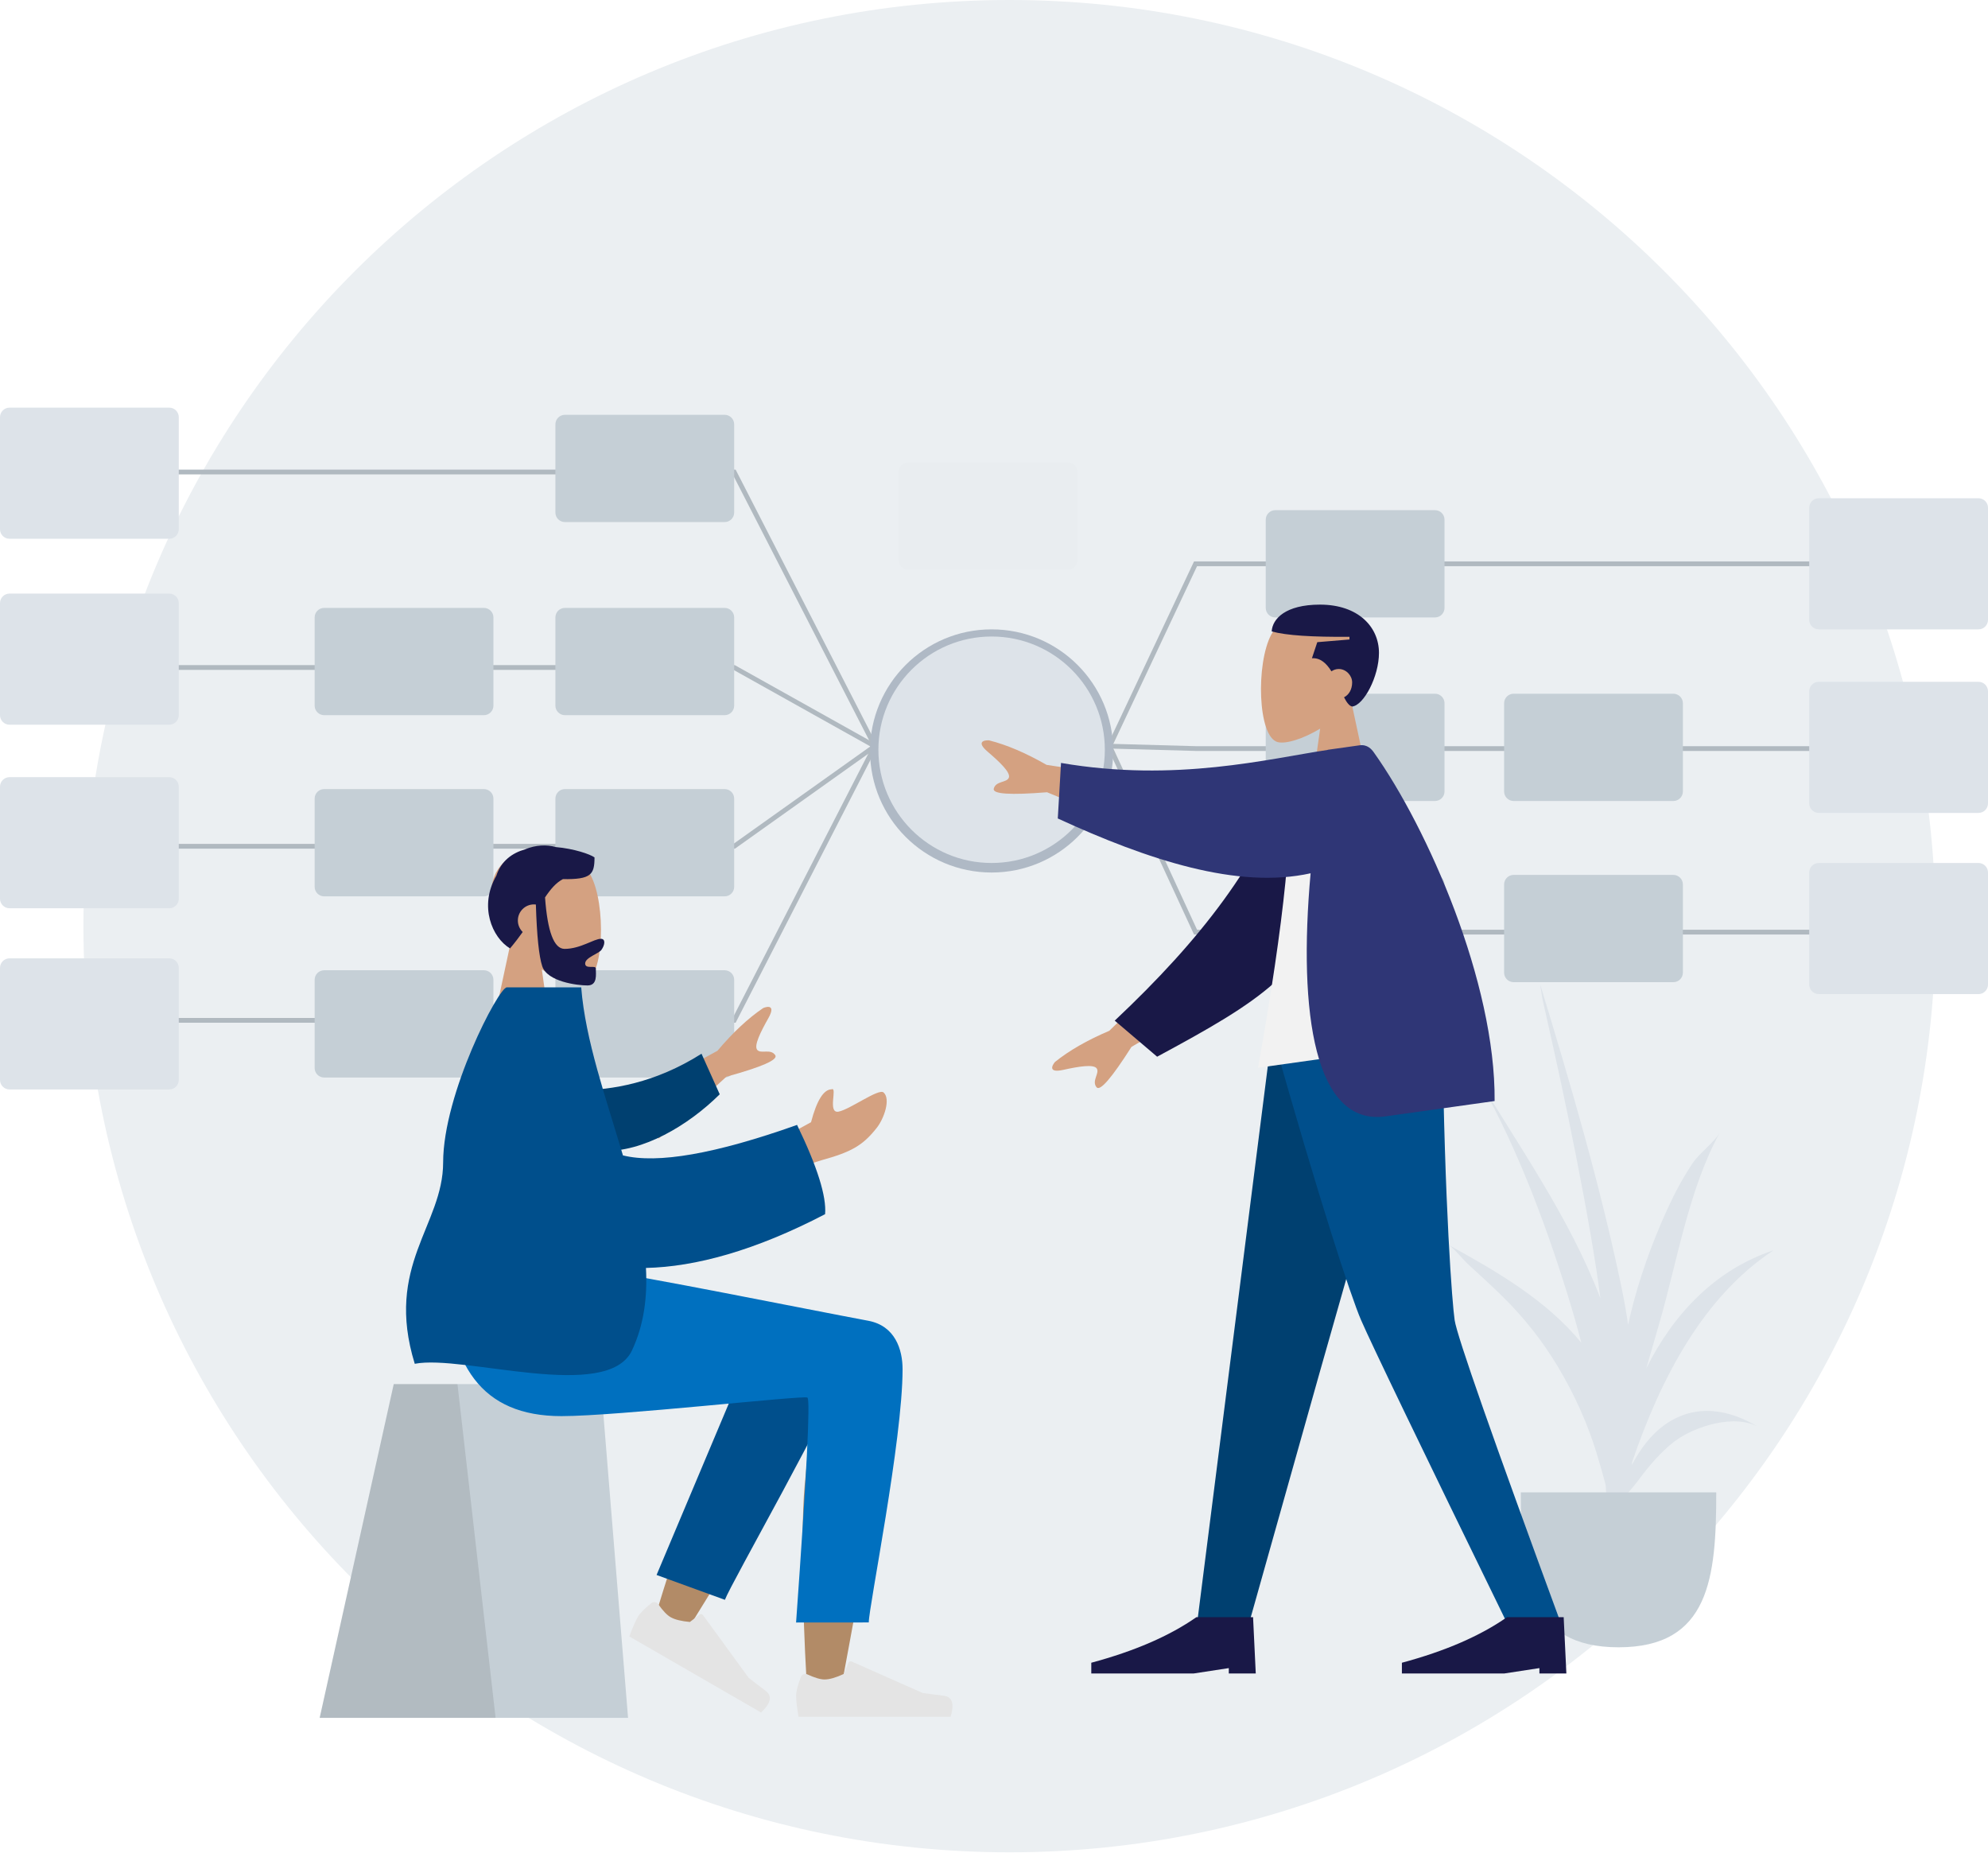
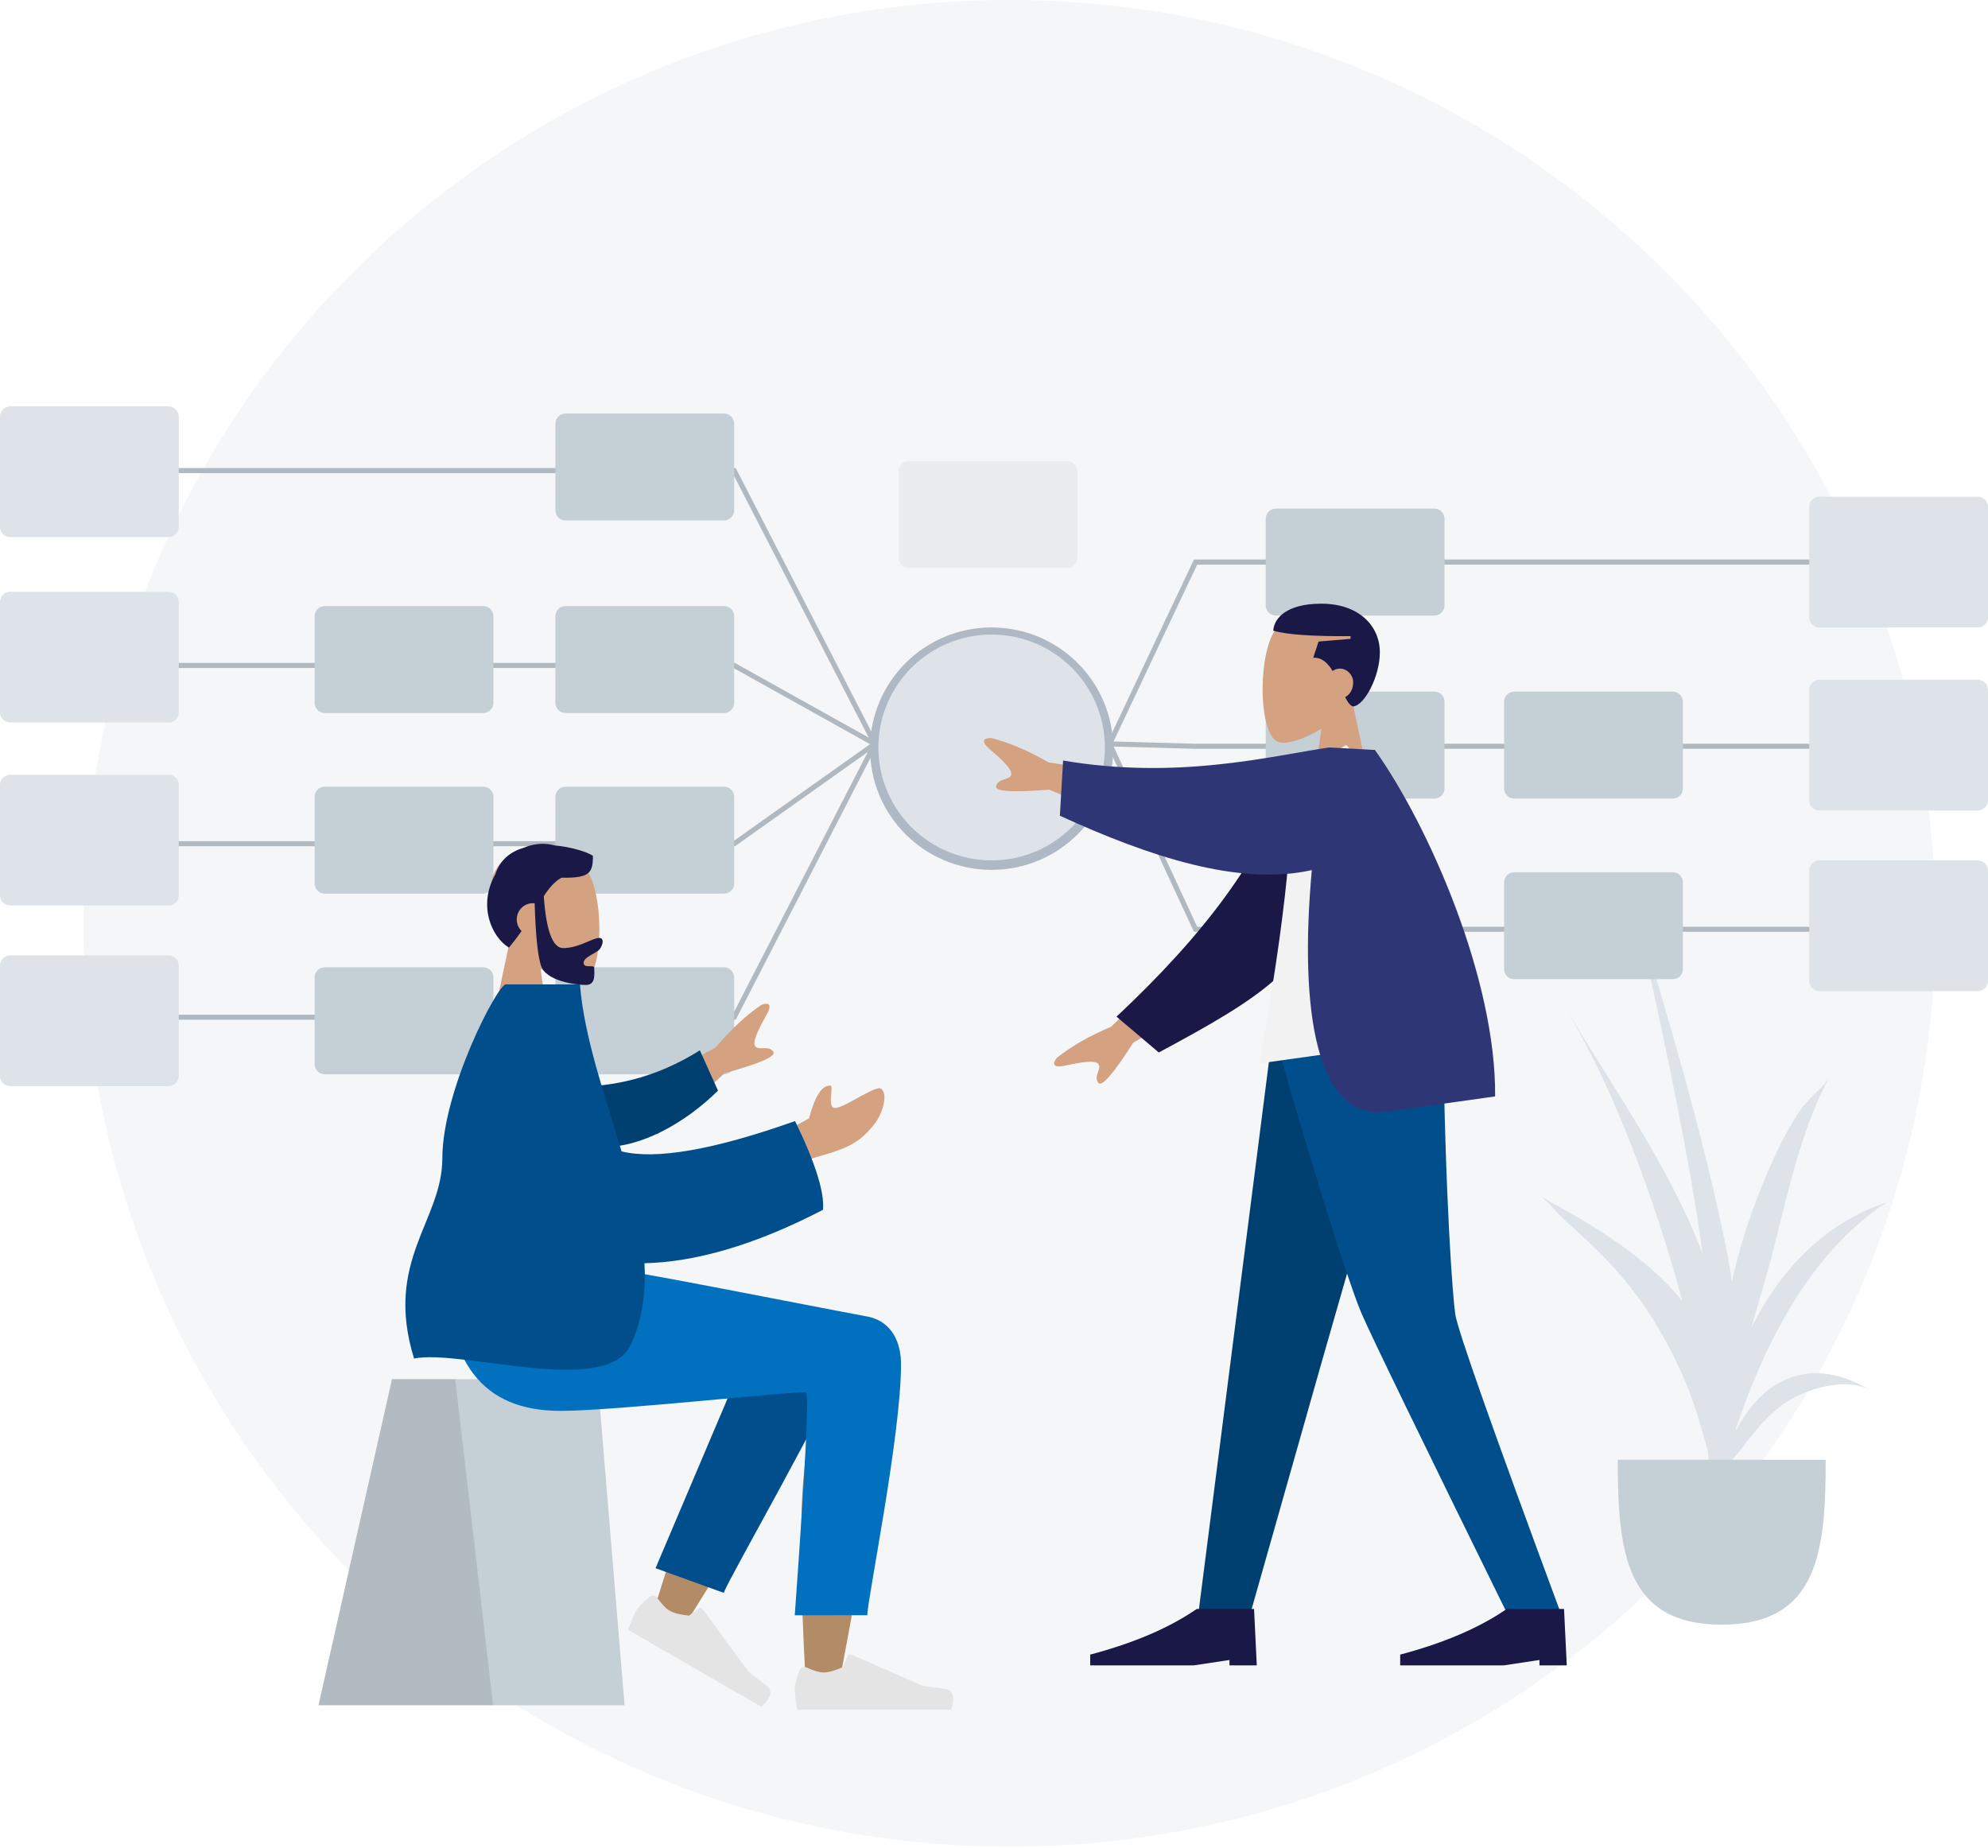
- <svg xmlns="http://www.w3.org/2000/svg" width="834px" height="777px" viewBox="0 0 834 777" version="1.1">
-   <g id="Samples-👨‍👨‍👧‍👦" stroke="none" stroke-width="1" fill="none" fill-rule="evenodd">
-     <g id="Group-3">
-       <circle id="Oval" fill="#EBEFF2" cx="423.5" cy="388.5" r="388.5" />
-       <g id="Plant" transform="translate(608, 413)">
-         <path d="M9.938,35.736 C28.604,67.052 50.345,97.374 63.401,131.613 C62.875,127.577 62.317,123.545 61.692,119.52 C58.38,98.179 54.262,76.994 49.936,55.835 C47.733,45.062 45.402,34.327 43.012,23.594 C41.727,17.829 40.457,12.061 39.145,6.302 C38.827,4.906 38.554,2.469 38.157,0 C50.845,41.637 63.081,83.305 72.031,125.942 C73.205,131.538 74.205,137.124 75.024,142.7 C75.304,141.428 75.58,140.156 75.881,138.887 C79.503,123.68 84.935,108.594 91.403,94.374 C94.495,87.575 98.046,80.924 102.228,74.726 C104.836,70.863 110.986,66.271 113.364,62.314 C100.355,86.176 95.657,116.032 88.145,141.973 C86.312,148.304 84.467,154.624 82.659,160.955 C93.987,138.237 111.563,119.571 136,111.483 C106.42,131.027 88.678,165.254 76.722,200.26 C76.683,200.675 76.636,201.09 76.595,201.506 C80.114,194.829 84.545,188.789 90.551,184.56 C103.407,175.504 117.667,178.142 130.137,185.91 C120.35,179.689 102.663,185.354 94.428,191.677 C88.533,196.203 83.495,202.275 79.12,208.2 C78.072,209.62 76.641,211.277 75.13,213.044 C73.012,226.795 69.56,240.452 64.672,254 C65.479,250.111 64.896,243.892 65.12,240.993 C65.144,240.679 65.164,240.365 65.188,240.053 C64.445,243.019 63.727,245.951 63.036,248.837 C64.41,243.331 65.156,237.583 65.739,231.776 C65.889,229.281 66.036,226.785 66.19,224.29 C66.141,219.553 65.946,214.799 65.616,210.036 C64.447,205.408 63.137,201.042 62.056,197.411 C58.159,184.31 52.444,171.76 45.411,160.051 C38.994,149.366 31.312,139.688 22.445,130.935 C17.664,126.217 12.661,121.725 7.729,117.17 C5.945,115.523 2.757,111.474 0,109.363 C20.08,120.434 40.749,132.41 55.398,150.248 C53.68,143.653 51.815,137.151 49.842,130.78 C39.831,98.454 27.191,64.953 9.938,35.736 Z" id="Fill-19" fill="#DDE3E9" />
-         <path d="M30,213 C30,248.899 32.843,278 71,278 C109.157,278 112,248.899 112,213" id="Base" fill="#C5CFD6" />
+ <svg xmlns="http://www.w3.org/2000/svg" width="340" height="316">
+   <g fill="none" fill-rule="evenodd">
+     <ellipse fill-opacity=".5" fill="#EBEFF2" cx="172.65" cy="157.919" rx="158.381" ry="157.919" />
+     <path d="M267.983 172.799c8.095 13.58 17.524 26.73 23.186 41.579-.228-1.75-.47-3.499-.741-5.244-1.437-9.255-3.222-18.443-5.099-27.619a823.221 823.221 0 0 0-3.002-13.982c-.558-2.5-1.108-5.001-1.677-7.5-.138-.604-.256-1.661-.429-2.732 5.503 18.057 10.809 36.127 14.69 54.618.51 2.427.943 4.849 1.298 7.267.122-.551.241-1.103.372-1.653 1.57-6.595 3.926-13.138 6.731-19.304 1.341-2.95 2.882-5.834 4.695-8.521 1.131-1.676 3.798-3.667 4.83-5.383-5.642 10.348-7.68 23.296-10.937 34.546-.795 2.745-1.596 5.486-2.38 8.232 4.913-9.852 12.535-17.947 23.133-21.455-12.828 8.476-20.522 23.32-25.707 38.5-.017.18-.038.36-.055.54 1.526-2.895 3.447-5.514 6.052-7.348 5.575-3.927 11.76-2.783 17.167.585-4.244-2.698-11.914-.241-15.486 2.501-2.556 1.963-4.741 4.596-6.638 7.166-.455.616-1.075 1.334-1.73 2.1a94.717 94.717 0 0 1-4.536 17.762c.35-1.686.097-4.384.194-5.64l.03-.409a380.425 380.425 0 0 0-.933 3.81c.595-2.388.92-4.88 1.172-7.399.065-1.082.128-2.164.196-3.247a105.224 105.224 0 0 0-.25-6.18c-.507-2.008-1.075-3.901-1.543-5.476-1.69-5.681-4.169-11.124-7.22-16.202-2.782-4.634-6.113-8.831-9.959-12.627-2.073-2.046-4.243-3.994-6.382-5.97-.773-.714-2.156-2.47-3.352-3.385 8.709 4.8 17.672 9.995 24.025 17.73a192.8 192.8 0 0 0-2.41-8.442c-4.34-14.019-9.822-28.548-17.305-41.218z" fill="#DDE3E9" />
+     <path d="M276.684 249.673c0 15.569 1.233 28.19 17.78 28.19 16.548 0 17.78-12.621 17.78-28.19" fill="#C5CFD6" />
+     <g transform="translate(0 69.509)">
+       <path stroke="#B0B9C0" stroke-width=".867" stroke-linecap="square" d="M27.518 10.975h98.046l24.052 46.746" />
+       <path stroke="#B0B9C0" stroke-width=".867" stroke-linecap="square" d="M27.518 44.307h98.046l24.052 13.414M313.297 26.625H204.47L189.772 57.72M313.297 58.127H204.47l-14.697-.406M313.297 89.426H204.47l-14.697-31.705M27.518 74.793h98.046l24.052-17.072" />
+       <path stroke="#B0B9C0" stroke-width=".867" stroke-linecap="square" d="M27.518 104.466h98.046l24.052-46.745" />
+       <ellipse fill="#AFB9C5" cx="169.592" cy="58.534" rx="20.791" ry="20.731" />
+       <ellipse fill="#DDE3E9" cx="169.592" cy="58.33" rx="19.365" ry="19.308" />
+       <rect fill="#C5CFD6" x="94.988" y="34.145" width="30.576" height="18.292" rx="1.735" />
+       <rect fill="#C5CFD6" x="94.988" y="1.219" width="30.576" height="18.292" rx="1.735" />
+       <rect fill="#C5CFD6" x="53.813" y="34.145" width="30.576" height="18.292" rx="1.735" />
+       <path d="M1.735 31.706H28.84c.958 0 1.735.776 1.735 1.734v18.888c0 .958-.777 1.734-1.735 1.734H1.735A1.735 1.735 0 0 1 0 52.328V33.44c0-.958.777-1.734 1.735-1.734zM1.735 0H28.84c.958 0 1.735.777 1.735 1.735v18.887c0 .958-.777 1.735-1.735 1.735H1.735A1.735 1.735 0 0 1 0 20.622V1.735C0 .777.777 0 1.735 0zM311.16 15.446h27.105c.958 0 1.735.777 1.735 1.735v18.887c0 .958-.777 1.735-1.735 1.735H311.16a1.735 1.735 0 0 1-1.735-1.735V17.181c0-.958.777-1.735 1.735-1.735z" fill="#DDE3E9" />
+       <rect fill="#C5CFD6" x="94.988" y="65.037" width="30.576" height="18.292" rx="1.735" />
+       <rect fill="#C5CFD6" x="216.475" y="48.778" width="30.576" height="18.292" rx="1.735" />
+       <rect fill="#C5CFD6" x="53.813" y="65.037" width="30.576" height="18.292" rx="1.735" />
+       <path d="M1.735 63.005H28.84c.958 0 1.735.777 1.735 1.735v18.887c0 .958-.777 1.735-1.735 1.735H1.735A1.735 1.735 0 0 1 0 83.627V64.74c0-.958.777-1.735 1.735-1.735zM311.16 46.746h27.105c.958 0 1.735.776 1.735 1.734v18.888c0 .958-.777 1.734-1.735 1.734H311.16a1.735 1.735 0 0 1-1.735-1.734V48.48c0-.958.777-1.734 1.735-1.734z" fill="#DDE3E9" />
+       <rect fill="#C5CFD6" x="94.988" y="95.93" width="30.576" height="18.292" rx="1.735" />
+       <rect fill="#C5CFD6" x="216.475" y="79.671" width="30.576" height="18.292" rx="1.735" />
+       <rect fill="#C5CFD6" x="257.242" y="48.778" width="30.576" height="18.292" rx="1.735" />
+       <rect fill="#C5CFD6" x="216.475" y="17.479" width="30.576" height="18.292" rx="1.735" />
+       <rect fill="#E9EDF0" x="153.693" y="9.349" width="30.576" height="18.292" rx="1.735" />
+       <rect fill="#C5CFD6" x="257.242" y="79.671" width="30.576" height="18.292" rx="1.735" />
+       <rect fill="#C5CFD6" x="53.813" y="95.93" width="30.576" height="18.292" rx="1.735" />
+       <path d="M1.735 93.898H28.84c.958 0 1.735.776 1.735 1.734v18.888c0 .958-.777 1.734-1.735 1.734H1.735A1.735 1.735 0 0 1 0 114.52V95.632c0-.958.777-1.734 1.735-1.734zM311.16 77.638h27.105c.958 0 1.735.777 1.735 1.735V98.26c0 .958-.777 1.735-1.735 1.735H311.16a1.735 1.735 0 0 1-1.735-1.735V79.373c0-.958.777-1.735 1.735-1.735z" fill="#DDE3E9" />
+     </g>
+     <g>
+       <path d="M87.131 161.183c-2.1-2.502-3.521-5.569-3.284-9.005.685-9.9 14.26-7.721 16.902-2.725 2.64 4.997 2.327 17.67-1.086 18.563-1.361.357-4.261-.516-7.212-2.321l1.852 13.302H83.366l3.765-17.814z" fill="#D4A181" />
+       <path d="M92.998 153.272c.418 5.92 1.526 8.88 3.322 8.88 2.695 0 4.98-1.737 6.163-1.737.862 0 .67 1.095.098 1.907-.47.67-2.766 1.315-2.766 2.353 0 1.038 1.813.235 1.813.85 0 1.02.319 2.934-1.423 2.934-1.762 0-6.816-.652-7.682-3.307-.559-1.714-.92-5.265-1.084-10.653a2.722 2.722 0 0 0-.326-.02c-1.51 0-2.734 1.243-2.734 2.776 0 .778.315 1.482.824 1.986a42.013 42.013 0 0 1-2.155 2.83c-3.052-1.859-5.317-7.3-2.333-12.528.825-2.56 2.692-3.929 4.898-4.564 1.786-.758 3.64-.844 5.206-.39 3.069.268 5.81 1.218 6.586 1.782 0 2.949-.563 3.824-5.372 3.747-1.181.633-2.09 1.724-3.035 3.154z" fill="#191847" />
+       <path fill="#C5CFD6" d="M67.043 235.882h35.162l4.608 55.767H54.47z" />
+       <path fill-opacity=".1" fill="#000" d="M67.043 235.882h10.815l6.472 55.767H54.471z" />
+       <path d="M142.76 226.226c3.764-2.248 10.08.64 10.075 3.856-.013 9.62-8.84 54.957-9.301 57.823-.461 2.866-5.398 3.623-5.686.01-.457-5.75-1.307-25.656-.457-34.869.351-3.803.73-7.425 1.101-10.656-4.632 8.319-11.795 20.23-21.49 35.733l-5.264-2.392c4.133-13.543 7.522-23.104 10.167-28.683 4.53-9.553 8.776-17.733 10.563-20.615 2.812-4.532 7.705-2.95 10.291-.207z" fill="#B28B67" />
+       <path d="M112.114 268.21l18.065-42.56c4.328-6.924 16.462 1.408 14.986 5.424-3.35 9.117-20.391 38.631-21.39 41.347l-11.66-4.21z" fill="#004F8C" />
+       <path d="M111.136 273.084c-1.169.946-1.926 1.72-2.272 2.318-.414.717-.897 1.834-1.448 3.35l22.812 13.17c1.706-1.584 1.964-2.822.775-3.713a148.25 148.25 0 0 1-2.942-2.254l-7.943-10.8a.434.434 0 0 0-.612-.088l-1.646 1.252c-1.496-.14-2.613-.424-3.352-.85-.612-.354-1.319-1.092-2.12-2.215a.867.867 0 0 0-1.252-.17zM136.744 285.66c-.54 1.405-.809 2.453-.809 3.144 0 .828.14 2.037.421 3.625h26.342c.684-2.225.289-3.426-1.186-3.603a148.25 148.25 0 0 1-3.675-.48l-12.279-5.383a.434.434 0 0 0-.574.23l-.8 1.907c-1.365.626-2.474.94-3.328.94-.706 0-1.687-.286-2.943-.858a.867.867 0 0 0-1.169.478z" fill="#E4E4E4" />
+       <path d="M154.101 233.352c0 12.075-5.766 40.242-5.77 42.9l-12.406.01c1.816-25.133 2.46-37.835 1.932-38.106-.792-.406-32.472 3.146-41.973 3.146-13.701 0-19.37-8.592-19.83-24.51h27.142c5.526.588 34.351 6.37 45.056 8.358 4.583.85 5.85 4.875 5.85 8.202z" fill="#0070BF" />
+       <g>
+         <path d="M106.543 187.79l15.866-8.652c2.639-3.12 5.239-5.542 7.8-7.268.782-.325 2.15-.522.87 1.74-1.28 2.26-2.523 4.696-1.871 5.393.652.696 2.278-.277 3.055.88.519.772-2.259 1.991-8.332 3.658l-11.529 10.509-5.859-6.26zm24.85 7.299l6.97-3.812c.977-3.705 2.146-5.569 3.506-5.592 1.045-.484-.775 4.197 1.206 3.791 1.98-.406 6.815-3.985 7.648-3.258 1.232 1.075.133 4.376-1.162 6.019-2.42 3.069-4.423 4.119-9.374 5.493-2.589.719-5.388 2.16-8.397 4.322l-.397-6.963z" fill="#D4A181" />
+         <path d="M98.816 185.862c5.557-.059 12.968-1.227 20.876-6.224l3.105 6.894c-5.454 5.39-13.124 9.817-19.83 9.63-5.284-.148-7.985-6.512-4.151-10.3z" fill="#004070" />
+         <path d="M106.3 196.919c5.899 1.464 15.793-.263 29.68-5.183 3.445 7.095 5.037 12.153 4.778 15.174-11.914 6.196-22.125 8.958-30.537 9.14.267 4.97-.34 9.699-2.382 14.02-4.196 8.882-28.765.656-37.026 2.275-5.174-16.727 4.829-23.524 4.837-34.227.009-11.72 9.462-29.761 10.853-29.761h12.683c.7 8.95 4.222 18.816 7.113 28.562z" fill="#004F8C" />
      </g>
-       <g id="Scene/Wireframe" transform="translate(0, 171)">
-         <polyline id="Line" stroke="#B0B9C0" stroke-width="2" stroke-linecap="square" points="67.5 27 308 27 367 142" />
-         <polyline id="Line-Copy" stroke="#B0B9C0" stroke-width="2" stroke-linecap="square" points="67.5 109 308 109 367 142" />
-         <polyline id="Line-Copy-3" stroke="#B0B9C0" stroke-width="2" stroke-linecap="square" transform="translate(617, 103.75) scale(-1, 1) translate(-617, -103.75) " points="465.5 65.5 732.45 65.5 768.5 142" />
-         <polyline id="Line-Copy-4" stroke="#B0B9C0" stroke-width="2" stroke-linecap="square" transform="translate(617, 142.5) scale(-1, -1) translate(-617, -142.5) " points="465.5 142 732.45 142 768.5 143" />
-         <polyline id="Line-Copy-5" stroke="#B0B9C0" stroke-width="2" stroke-linecap="square" transform="translate(617, 181) scale(-1, -1) translate(-617, -181) " points="465.5 142 732.45 142 768.5 220" />
-         <polyline id="Line-Copy-2" stroke="#B0B9C0" stroke-width="2" stroke-linecap="square" points="67.5 184 308 184 367 142" />
-         <polyline id="Line-Copy-6" stroke="#B0B9C0" stroke-width="2" stroke-linecap="square" points="67.5 257 308 257 367 142" />
-         <circle id="Oval-Copy" fill="#AFB9C5" cx="416" cy="144" r="51" />
-         <circle id="Oval" fill="#DDE3E9" cx="416" cy="143.5" r="47.5" />
-         <rect id="Rectangle" fill="#C5CFD6" x="233" y="84" width="75" height="45" rx="4" />
-         <rect id="Rectangle-Copy-19" fill="#C5CFD6" x="233" y="3" width="75" height="45" rx="4" />
-         <rect id="Rectangle-Copy-3" fill="#C5CFD6" x="132" y="84" width="75" height="45" rx="4" />
-         <path d="M4,78 L71,78 C73.209,78 75,79.791 75,82 L75,129 C75,131.209 73.209,133 71,133 L4,133 C1.791,133 2.705415e-16,131.209 0,129 L0,82 C-2.705415e-16,79.791 1.791,78 4,78 Z" id="Rectangle-Copy-6" fill="#DDE3E9" />
-         <path d="M4,0 L71,0 C73.209,-4.05812251e-16 75,1.791 75,4 L75,51 C75,53.209 73.209,55 71,55 L4,55 C1.791,55 7.13248151e-14,53.209 7.10542736e-14,51 L7.10542736e-14,4 C7.07837321e-14,1.791 1.791,4.05812251e-16 4,0 Z" id="Rectangle-Copy-12" fill="#DDE3E9" />
-         <path d="M763,38 L830,38 C832.209,38 834,39.791 834,42 L834,89 C834,91.209 832.209,93 830,93 L763,93 C760.791,93 759,91.209 759,89 L759,42 C759,39.791 760.791,38 763,38 Z" id="Rectangle-Copy-9" fill="#DDE3E9" />
-         <rect id="Rectangle-Copy" fill="#C5CFD6" x="233" y="160" width="75" height="45" rx="4" />
-         <rect id="Rectangle-Copy-13" fill="#C5CFD6" x="531" y="120" width="75" height="45" rx="4" />
-         <rect id="Rectangle-Copy-4" fill="#C5CFD6" x="132" y="160" width="75" height="45" rx="4" />
-         <path d="M4,155 L71,155 C73.209,155 75,156.791 75,159 L75,206 C75,208.209 73.209,210 71,210 L4,210 C1.791,210 7.13248151e-14,208.209 7.10542736e-14,206 L7.10542736e-14,159 C7.07837321e-14,156.791 1.791,155 4,155 Z" id="Rectangle-Copy-7" fill="#DDE3E9" />
-         <path d="M763,115 L830,115 C832.209,115 834,116.791 834,119 L834,166 C834,168.209 832.209,170 830,170 L763,170 C760.791,170 759,168.209 759,166 L759,119 C759,116.791 760.791,115 763,115 Z" id="Rectangle-Copy-10" fill="#DDE3E9" />
-         <rect id="Rectangle-Copy-2" fill="#C5CFD6" x="233" y="236" width="75" height="45" rx="4" />
-         <rect id="Rectangle-Copy-14" fill="#C5CFD6" x="531" y="196" width="75" height="45" rx="4" />
-         <rect id="Rectangle-Copy-16" fill="#C5CFD6" x="631" y="120" width="75" height="45" rx="4" />
-         <rect id="Rectangle-Copy-17" fill="#C5CFD6" x="531" y="43" width="75" height="45" rx="4" />
-         <rect id="Rectangle-Copy-18" fill="#E9EDF0" x="377" y="23" width="75" height="45" rx="4" />
-         <rect id="Rectangle-Copy-15" fill="#C5CFD6" x="631" y="196" width="75" height="45" rx="4" />
-         <rect id="Rectangle-Copy-5" fill="#C5CFD6" x="132" y="236" width="75" height="45" rx="4" />
-         <path d="M4,231 L71,231 C73.209,231 75,232.791 75,235 L75,282 C75,284.209 73.209,286 71,286 L4,286 C1.791,286 7.13248151e-14,284.209 7.10542736e-14,282 L7.10542736e-14,235 C7.07837321e-14,232.791 1.791,231 4,231 Z" id="Rectangle-Copy-8" fill="#DDE3E9" />
-         <path d="M763,191 L830,191 C832.209,191 834,192.791 834,195 L834,242 C834,244.209 832.209,246 830,246 L763,246 C760.791,246 759,244.209 759,242 L759,195 C759,192.791 760.791,191 763,191 Z" id="Rectangle-Copy-11" fill="#DDE3E9" />
+       <g>
+         <path d="M231.314 120.128c2.1-2.502 3.521-5.569 3.284-9.004-.685-9.9-14.26-7.722-16.902-2.726-2.64 4.997-2.327 17.67 1.086 18.564 1.361.356 4.261-.517 7.212-2.322l-1.852 13.302h10.937l-3.765-17.814z" fill="#D4A181" />
+         <path d="M227.91 114.751a2.17 2.17 0 0 1 1.245-.401c1.258 0 2.278 1.139 2.278 2.313 0 1.221-.568 2.165-1.38 2.566.434.86.87 1.484 1.38 1.597 1.97-.202 4.558-5.171 4.558-9.252 0-4.466-3.501-8.326-10.026-8.326-5.865 0-8.089 2.454-8.203 4.626 2.513.7 6.904.97 13.216.925v.462l-5.47.463-.91 2.776c1.45-.11 2.486.9 3.313 2.251z" fill="#191847" />
      </g>
-       <g id="Group-2-Copy" transform="translate(61, 221)">
-         <g id="Group" transform="translate(0, 101)">
-           <g id="Head/Front/Short-Beard" transform="translate(83.12667, 0)">
-             <g id="Head" stroke-width="1" transform="translate(60.75, 34.875)" fill="#D4A181">
-               <path d="M9.295,38.801 C4.111,32.717 0.603,25.259 1.189,16.904 C2.878,-7.172 36.392,-1.876 42.911,10.276 C49.43,22.427 48.656,53.25 40.23,55.421 C36.87,56.287 29.712,54.166 22.427,49.775 L27,82.125 L0,82.125 L9.295,38.801 Z" />
-             </g>
-             <path d="M84.527,54.438 C85.561,68.834 88.295,76.033 92.729,76.033 C99.381,76.033 105.025,71.81 107.943,71.81 C110.071,71.81 109.596,74.472 108.186,76.447 C107.022,78.075 101.356,79.645 101.356,82.17 C101.356,84.695 105.833,82.742 105.833,84.239 C105.833,86.716 106.619,91.374 102.32,91.374 C97.969,91.374 85.494,89.788 83.356,83.33 C81.976,79.163 81.084,70.527 80.68,57.422 C80.416,57.391 80.147,57.375 79.875,57.375 C76.147,57.375 73.125,60.397 73.125,64.125 C73.125,66.017 73.904,67.728 75.158,68.954 C73.597,71.158 71.846,73.461 69.84,75.838 C62.305,71.317 56.714,58.083 64.081,45.369 C66.117,39.141 70.727,35.815 76.171,34.27 C80.581,32.425 85.159,32.217 89.024,33.323 C96.599,33.973 103.364,36.283 105.281,37.655 C105.281,44.827 103.891,46.955 92.021,46.767 C89.105,48.308 86.863,50.96 84.527,54.438 Z" id="Hair" fill="#191847" />
-           </g>
-           <g id="Bottom/Sitting/Skinny-Jeans-1" transform="translate(0, 211.3349)">
-             <g id="Objects/Seat/Cube" transform="translate(11.23333, 47.27197)" stroke-width="1">
-               <g id="Seat" transform="translate(61.875, 0)">
-                 <polygon id="Seat-Stuff" fill="#C5CFD6" points="31.075 0 117.987 0 129.375 140 0 140" />
-                 <polygon id="Seat-Stuff" fill-opacity="0.1" fill="#000000" points="31.075 0 57.806 0 73.804 140 0 140" />
-               </g>
-             </g>
-             <path d="M289.768,23.361 C299.02,17.795 314.544,24.947 314.533,32.909 C314.501,56.73 292.804,168.999 291.672,176.096 C290.539,183.193 278.403,185.067 277.696,176.119 C276.572,161.88 274.483,112.59 276.573,89.775 C277.436,80.357 278.365,71.388 279.28,63.387 C267.895,83.987 250.287,113.482 226.456,151.871 L213.519,145.949 C223.678,112.413 232.009,88.737 238.51,74.922 C249.642,51.267 260.08,31.01 264.473,23.875 C271.383,12.651 283.412,16.567 289.768,23.361 Z" id="Skin" fill="#B28B67" />
-             <path d="M234.61,138.795 L240.289,24.573 C244.421,4.824 279.503,14.013 279.495,24.598 C279.477,48.628 265.116,131.632 265.11,138.791 L234.61,138.795 Z" id="LegLower" fill="#004F8C" transform="translate(257.0526, 75.87714) rotate(20) translate(-257.0526, -75.87714) " />
-             <g id="Accessories/Shoe/Flat-Sneaker" transform="translate(242.0783, 149.6946) rotate(30) translate(-242.0783, -149.6946) translate(207.8167, 127.1841)" fill="#E4E4E4">
-               <path d="M3.131,28.308 C1.798,31.803 1.131,34.407 1.131,36.119 C1.131,38.148 1.471,41.108 2.151,45 C4.517,45 25.783,45 65.949,45 C67.607,39.549 66.65,36.606 63.078,36.171 C59.506,35.737 56.539,35.344 54.176,34.994 L24.397,21.79 C23.892,21.566 23.302,21.794 23.078,22.299 C23.074,22.307 23.071,22.314 23.068,22.322 L21.111,27.044 C17.804,28.578 15.117,29.345 13.05,29.345 C11.323,29.345 8.92,28.632 5.84,27.206 L5.84,27.206 C4.838,26.742 3.649,27.178 3.185,28.181 C3.166,28.222 3.148,28.265 3.131,28.308 Z" id="shoe" />
-             </g>
-             <g id="Accessories/Shoe/Flat-Sneaker" transform="translate(271.8467, 141.8159)" fill="#E4E4E4">
-               <path d="M3.131,28.308 C1.798,31.803 1.131,34.407 1.131,36.119 C1.131,38.148 1.471,41.108 2.151,45 C4.517,45 25.783,45 65.949,45 C67.607,39.549 66.65,36.606 63.078,36.171 C59.506,35.737 56.539,35.344 54.176,34.994 L24.397,21.79 C23.892,21.566 23.302,21.794 23.078,22.299 C23.074,22.307 23.071,22.314 23.068,22.322 L21.111,27.044 C17.804,28.578 15.117,29.345 13.05,29.345 C11.323,29.345 8.92,28.632 5.84,27.206 L5.84,27.206 C4.838,26.742 3.649,27.178 3.185,28.181 C3.166,28.222 3.148,28.265 3.131,28.308 Z" id="shoe" />
-             </g>
-             <path d="M317.645,41.006 C317.645,70.908 303.473,140.657 303.464,147.241 L272.97,147.265 C277.433,85.028 279.016,53.575 277.718,52.904 C275.771,51.899 197.904,60.694 174.551,60.694 C140.875,60.694 126.944,39.416 125.813,-4.40536496e-13 L192.524,-4.40536496e-13 C206.107,1.456 276.957,15.774 303.269,20.697 C314.533,22.804 317.645,32.769 317.645,41.006 Z" id="Leg-and-Butt" fill="#0070BF" />
-           </g>
-           <g id="Body/Pointing-Forward" transform="translate(22.46667, 92.17799)">
-             <path d="M178.468,47.952 L217.516,26.604 C224.01,18.906 230.408,12.928 236.71,8.669 C238.636,7.867 242.004,7.381 238.854,12.961 C235.705,18.541 232.643,24.552 234.248,26.271 C235.852,27.99 239.853,25.588 241.768,28.445 C243.044,30.349 236.208,33.357 221.261,37.469 L192.888,63.402 L178.468,47.952 Z M239.625,65.965 L256.777,56.559 C259.184,47.417 262.061,42.818 265.408,42.761 C267.979,41.566 263.502,53.117 268.376,52.116 C273.25,51.114 285.147,42.282 287.197,44.075 C290.23,46.728 287.526,54.875 284.34,58.927 C278.385,66.501 273.454,69.091 261.268,72.483 C254.897,74.256 248.008,77.811 240.602,83.147 L239.625,65.965 Z" id="Skin" fill="#D4A181" />
-             <path d="M160.714,39.017 C174.245,41.014 192.711,41.019 213.861,31.884 L218.748,49.884 C203.409,60.918 183.058,68.757 166.829,65.718 C154.041,63.323 149.932,46.773 160.714,39.017 Z" id="Sleeve" fill="#004070" transform="translate(186.6362, 49.1308) rotate(-9) translate(-186.6362, -49.1308) " />
-             <path d="M177.867,70.481 C192.387,74.095 216.737,69.832 250.915,57.692 C259.393,75.2 263.312,87.681 262.673,95.137 C233.352,110.425 208.222,117.242 187.519,117.692 C188.177,129.954 186.681,141.623 181.658,152.285 C171.332,174.204 110.863,153.904 90.532,157.9 C77.8,116.624 102.418,99.85 102.437,73.44 C102.459,44.518 125.724,-1.42108547e-13 129.147,-1.42108547e-13 L160.362,-1.42108547e-13 C162.084,22.088 170.753,46.431 177.867,70.481 Z" id="Clothes" fill="#004F8C" />
-           </g>
-         </g>
-         <g id="Head/Front/Caesar" transform="translate(499.5, 58.5) scale(-1, 1) translate(-499.5, -58.5) translate(423, 0)">
-           <g id="Head" stroke-width="1" transform="translate(60.75, 34.875)" fill="#D4A181">
-             <path d="M9.295,38.801 C4.111,32.717 0.603,25.259 1.189,16.904 C2.878,-7.172 36.392,-1.876 42.911,10.276 C49.43,22.427 48.656,53.25 40.23,55.421 C36.87,56.287 29.712,54.166 22.427,49.775 L27,82.125 L0,82.125 L9.295,38.801 Z" />
-           </g>
-           <path d="M78.446,60.6 C77.563,59.994 76.508,59.625 75.375,59.625 C72.268,59.625 69.75,62.395 69.75,65.25 C69.75,68.22 71.152,70.516 73.155,71.49 C72.086,73.582 71.01,75.099 69.75,75.375 C64.888,74.883 58.5,62.798 58.5,52.875 C58.5,42.014 67.142,32.625 83.25,32.625 C97.728,32.625 103.217,38.594 103.5,43.875 C97.296,45.58 86.455,46.237 70.875,46.125 L70.875,47.25 L84.375,48.375 L86.625,55.125 C83.045,54.858 80.487,57.313 78.446,60.6 Z" id="Combined-Shape" fill="#191847" />
-         </g>
-         <g id="Bottom/Standing/Skinny-Jeans" transform="translate(508.5, 346.5) scale(-1, 1) translate(-508.5, -346.5) translate(340, 212)">
-           <polygon id="Leg" fill="#004070" points="143.787 9.9475983e-14 184.513 143.197 214.227 248.741 235.9 248.741 204.324 9.9475983e-14" />
-           <path d="M132.895,0 C131.953,73.805 128.741,114.061 127.752,120.766 C126.763,127.472 111.808,170.13 82.887,248.741 L105.338,248.741 C142.157,173.327 162.71,130.669 166.998,120.766 C171.285,110.864 184.517,70.608 204.447,0 L132.895,0 Z" id="Leg" fill="#004F8C" />
-           <g id="Accessories/Shoe/Flat-Pointy" transform="translate(80.88, 223.9791)" fill="#191847">
-             <path d="M0,45 L1.131,21.375 L24.885,21.375 C36.149,29.25 50.854,35.625 69,40.5 L69,45 L26.016,45 L11.311,42.75 L11.311,45 L0,45 Z" id="Shoe" />
-           </g>
-           <g id="Accessories/Shoe/Flat-Pointy" transform="translate(211.1867, 223.9791)" fill="#191847">
-             <path d="M0,45 L1.131,21.375 L24.885,21.375 C36.149,29.25 50.854,35.625 69,40.5 L69,45 L26.016,45 L11.311,42.75 L11.311,45 L0,45 Z" id="Shoe" />
-           </g>
-         </g>
-         <g id="Body/Pointing-Up" transform="translate(507, 198) scale(-1, 1) rotate(8) translate(-507, -198) translate(363, 93)">
-           <path d="M215.388,2.629 L258.03,-10.149 C265.985,-16.331 273.488,-20.85 280.54,-23.708 C282.591,-24.093 285.986,-23.869 281.743,-19.065 C277.5,-14.261 273.254,-9.017 274.465,-7.002 C275.677,-4.988 280.09,-6.506 281.368,-3.315 C282.219,-1.188 274.907,0.336 259.43,1.256 L226.275,20.733 L215.388,2.629 Z M211.62,77.675 L247.506,103.98 C257.239,106.602 265.37,109.863 271.9,113.765 C273.443,115.168 275.307,118.01 268.91,117.519 C262.513,117.028 255.762,116.798 254.879,118.976 C253.996,121.154 257.867,123.759 256.083,126.698 C254.894,128.657 249.274,123.745 239.223,111.96 L203.687,97.25 L211.62,77.675 Z" id="Skin" fill="#D4A181" />
-           <path d="M142.883,17.592 C171.174,47.668 205.686,67.287 252.759,84.681 L242.295,105.56 C193.72,101.009 167.751,97.368 147.406,67.242 C142.299,59.681 133.174,33.661 127.707,20.149 L142.883,17.592 Z" id="Coat-Back" fill="#191847" transform="translate(190.2333, 61.57583) rotate(15) translate(-190.2333, -61.57583) " />
-           <path d="M101.25,128.021 L187.875,128.021 C168.253,68.284 158.229,27.284 157.804,5.022 C157.782,3.887 155.682,1.887 154.753,2.149 C147.959,4.064 140.689,3.348 132.943,0 C112.407,32.969 105.305,73.561 101.25,128.021 Z" id="Shirt" fill="#F2F2F2" />
-           <path d="M140.335,0.053 C165.166,0.256 205.452,4.782 251.913,-10.107 L256.5,12.772 C221.385,35.316 185.829,52.78 154.672,50.3 C168.202,108.231 167.578,155.654 137.708,155.654 C123.444,155.654 108.048,155.654 91.52,155.654 C84.184,106.442 103.464,38.208 121.338,3.792 C122.02,2.478 123.474,-4.06785716e-13 126.897,-4.06785716e-13 C129.879,-4.06785716e-13 134.353,-4.06785716e-13 140.318,-4.06785716e-13 C140.324,0.018 140.329,0.035 140.335,0.053 Z" id="Coat-Front" fill="#2F3676" />
-         </g>
+       <g>
+         <path fill="#004070" d="M242.364 176.007l-16.57 57.828-12.089 42.622h-8.817l12.847-100.45z" />
+         <path d="M246.795 176.007c.384 29.805 1.69 46.062 2.093 48.77.402 2.708 6.487 19.935 18.253 51.68h-9.134c-14.98-30.454-23.342-47.681-25.086-51.68-1.745-4-7.128-20.256-15.236-48.77h29.11z" fill="#004F8C" />
+         <path d="M267.958 284.825l-.468-9.643h-9.807c-4.65 3.214-10.722 5.816-18.215 7.806v1.837h17.748l6.071-.918v.918h4.67zM214.943 284.825l-.467-9.643h-9.808c-4.65 3.214-10.722 5.816-18.214 7.806v1.837H204.2l6.071-.918v.918h4.67z" fill="#191847" />
+       </g>
+       <g>
+         <path d="M197.235 133.116l-17.879-2.716c-3.549-2.031-6.823-3.42-9.822-4.169-.846-.038-2.2.244-.222 1.932 1.978 1.688 3.983 3.552 3.609 4.429-.374.877-2.236.517-2.57 1.87-.222.902 2.806 1.1 9.085.594l14.44 5.941 3.359-7.88zm5.749 29.903l-12.956 12.586c-3.768 1.602-6.856 3.371-9.264 5.306-.541.65-1.131 1.896 1.415 1.337 2.546-.558 5.25-1.032 5.728-.208.478.824-.933 2.088-.05 3.167.59.719 2.574-1.57 5.953-6.868l13.47-7.913-4.296-7.407z" fill="#D4A181" />
+         <path d="M221.416 131.44c-5.812 15.7-15.61 28.488-30.459 42.437l7.226 6.13c17.449-9.397 26.585-14.87 29.417-29.332.71-3.63-.003-14.78-.101-20.687l-6.083 1.451z" fill="#191847" />
+         <path d="M250.233 176.982l-34.856 4.899c4.527-25.083 6.247-42.103 5.163-51.061-.055-.457.677-1.378 1.065-1.325 2.842.384 5.727-.315 8.655-2.096 10.123 12.07 15.27 27.957 19.973 49.583z" fill="#F2F2F2" />
+         <path d="M227.289 127.838c-9.98 1.486-25.935 5.58-45.469 2.233l-.555 9.44c15.4 7.062 30.692 12.06 43.089 9.302-2.177 24.013.749 43.009 12.767 41.32l18.585-2.612c.176-20.164-11.43-46.456-20.562-59.257a59172064679308310 59172064679308310 0 0 1-7.855-.426z" fill="#2F3676" />
      </g>
    </g>
  </g>
</svg>
